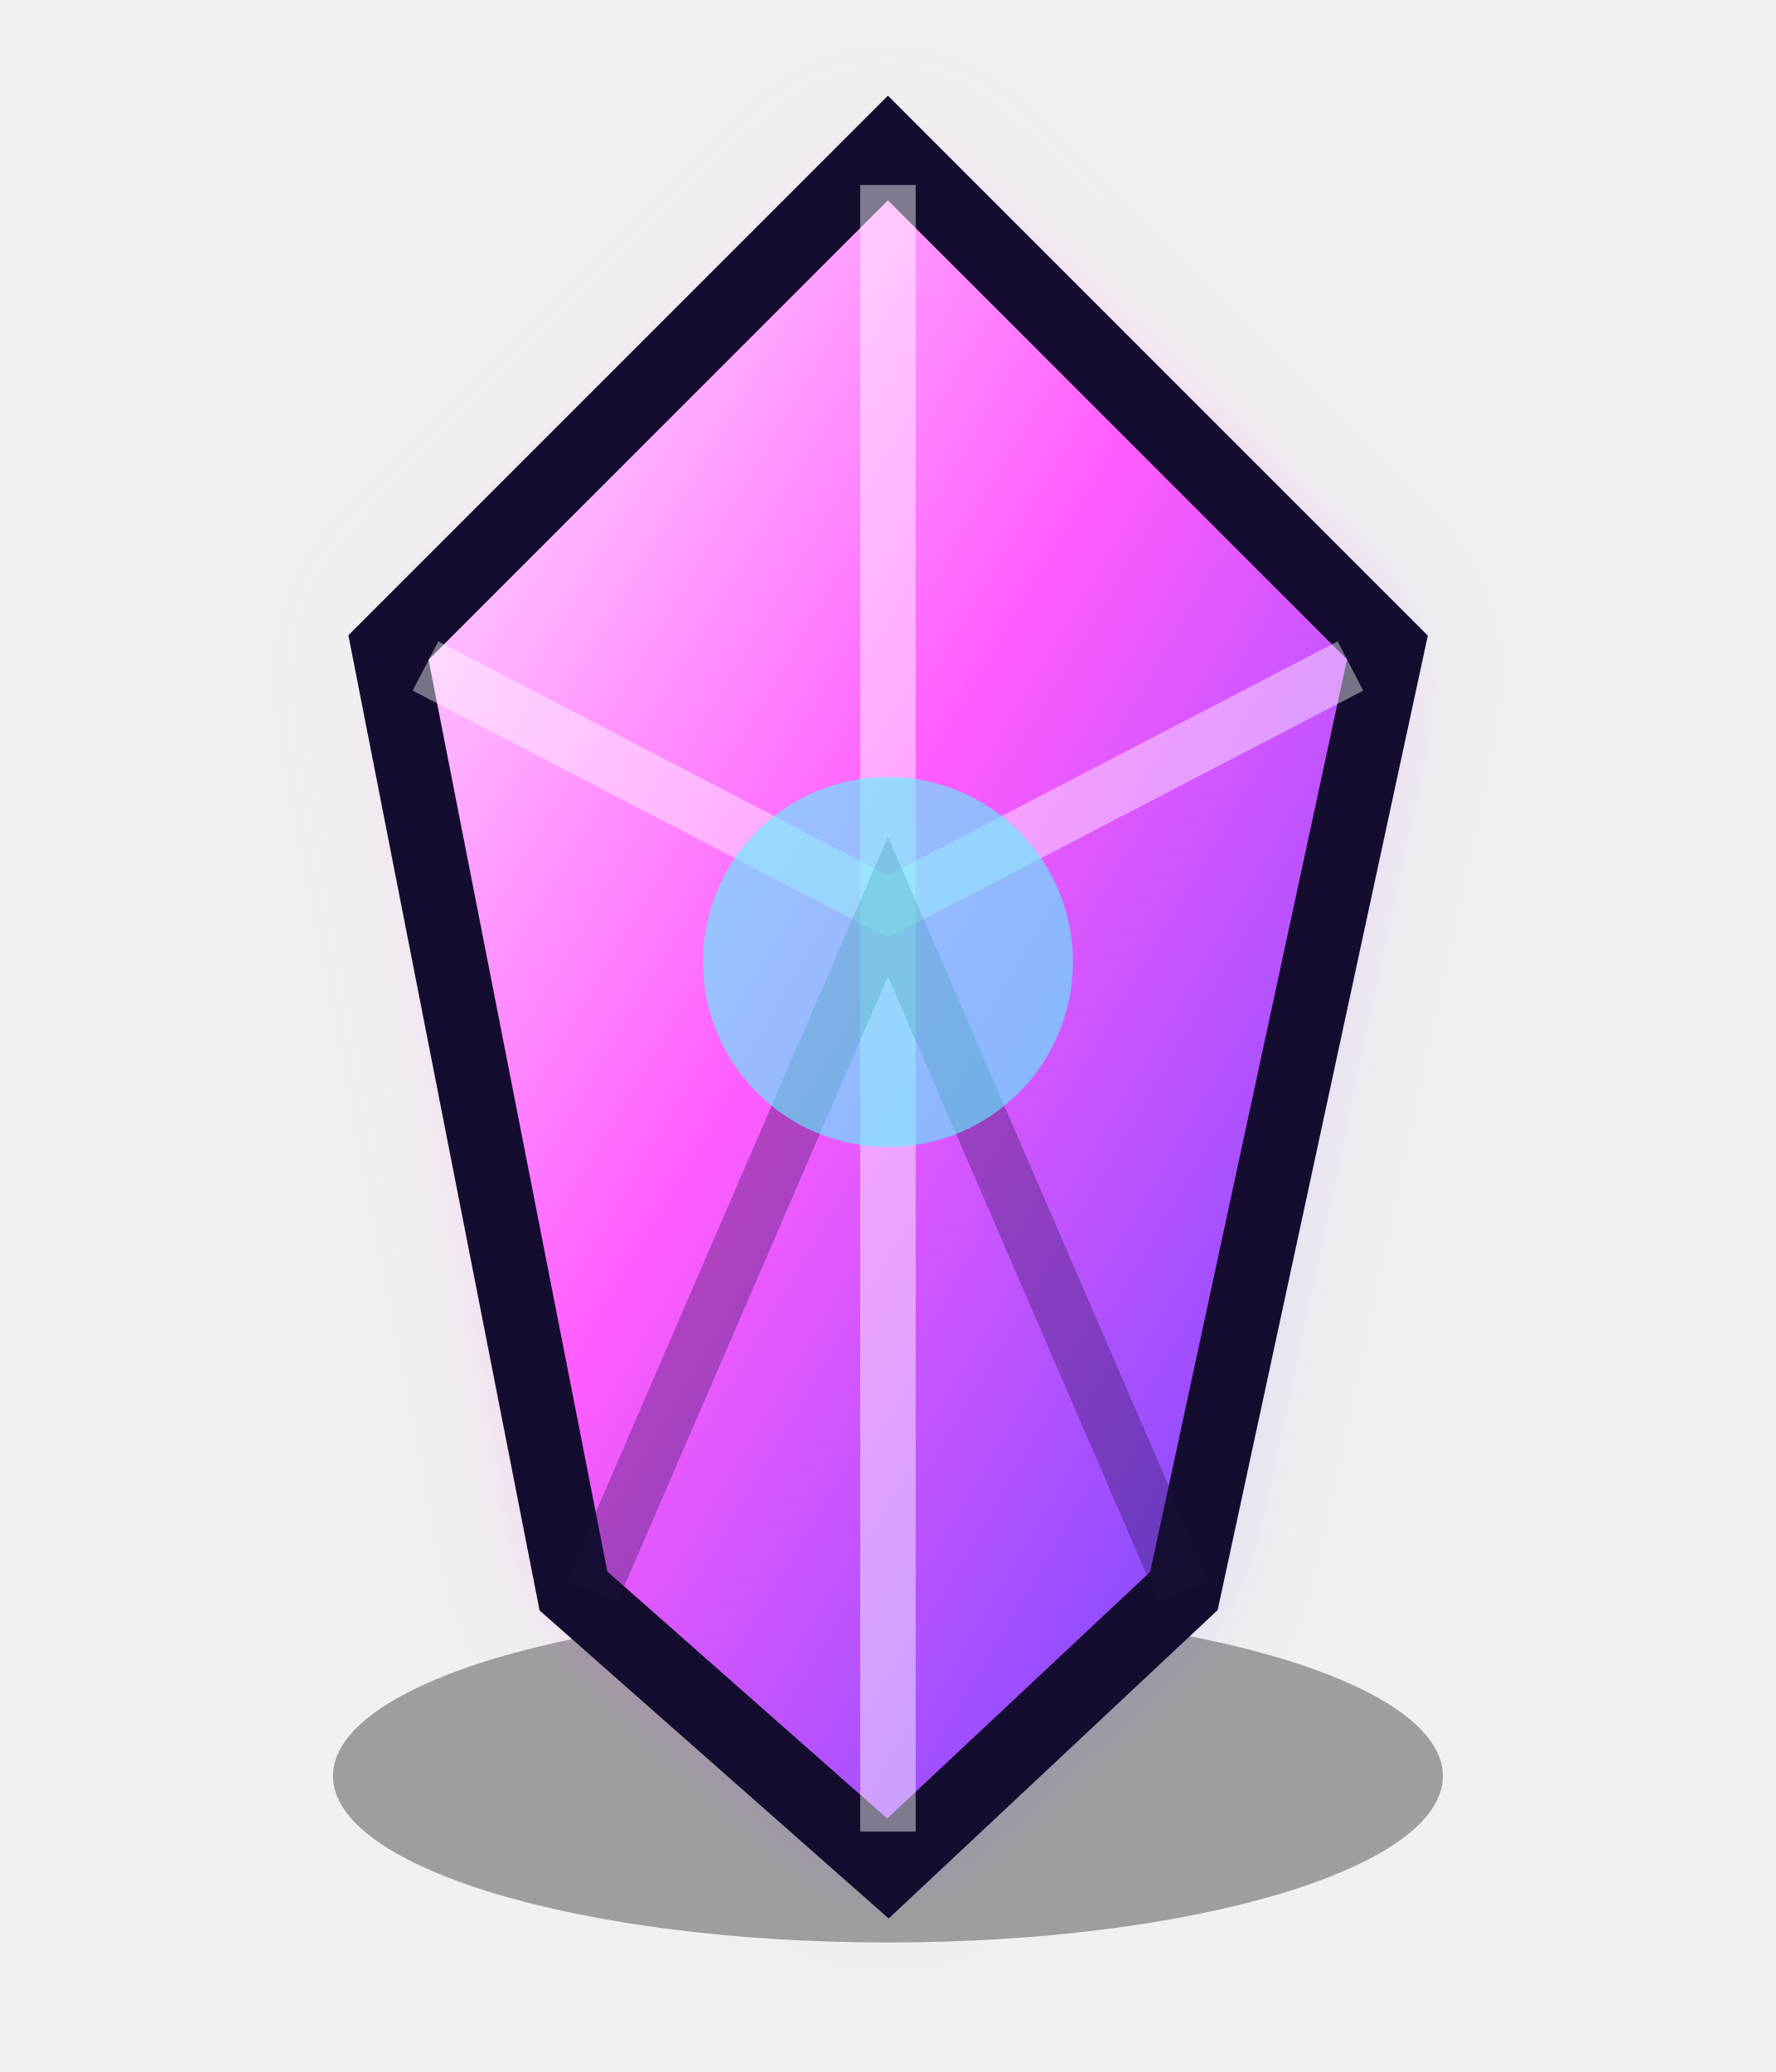
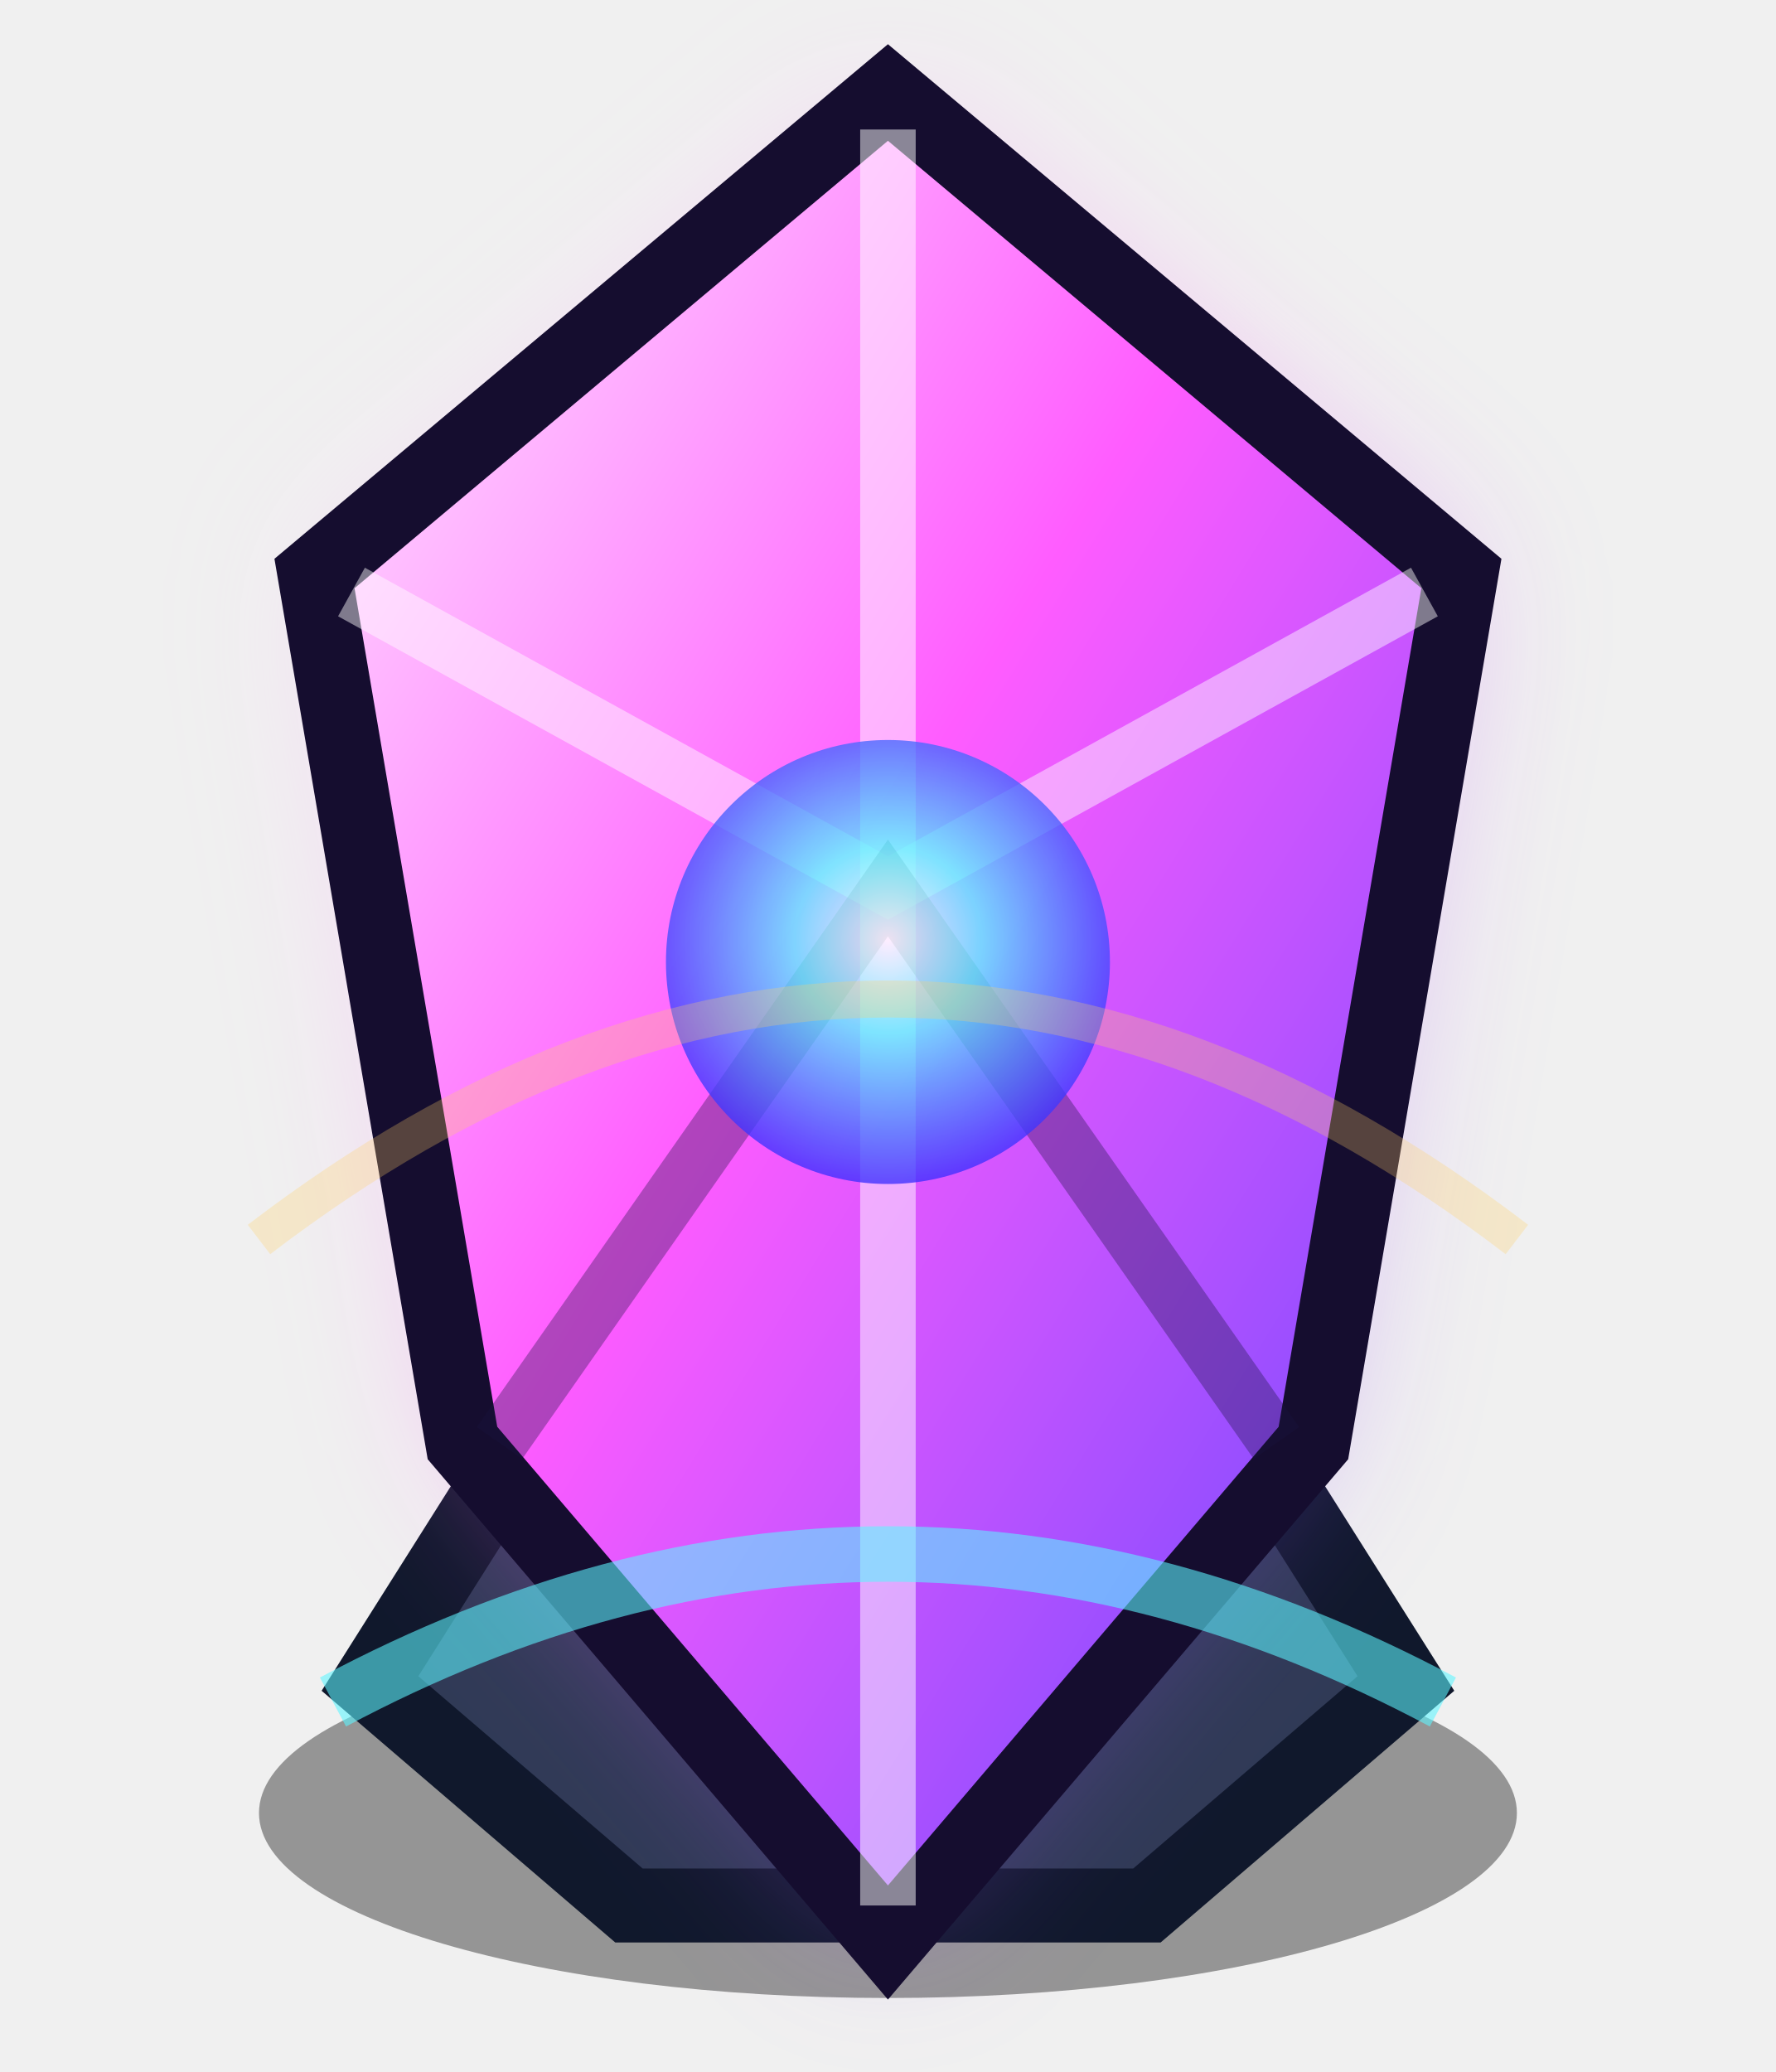
<svg xmlns="http://www.w3.org/2000/svg" width="96" height="112" viewBox="0 0 96 112">
  <defs>
    <linearGradient id="c" x1="0" y1="0" x2="1" y2="1">
      <stop offset="0" stop-color="#fff6ff" />
      <stop offset=".45" stop-color="#ff5cff" />
      <stop offset="1" stop-color="#5145ff" />
    </linearGradient>
+     <radialGradient id="core" cx=".5" cy=".45" r=".55">
+       <stop offset="0" stop-color="#ffffff" />
+       <stop offset=".38" stop-color="#5cf4ff" />
+       <stop offset="1" stop-color="#3d2dff" />
+     </radialGradient>
    <filter id="glow" x="-40%" y="-40%" width="180%" height="180%">
-       <feGaussianBlur stdDeviation="3" />
+       <feGaussianBlur stdDeviation="4" />
    </filter>
  </defs>
-   <ellipse cx="48" cy="96" rx="30" ry="9" fill="rgba(0,0,0,.34)" />
-   <path d="M48 8 L75 35 L64 86 L48 101 L31 86 L21 35 Z" fill="url(#c)" opacity=".35" filter="url(#glow)" />
-   <path d="M48 8 L75 35 L64 86 L48 101 L31 86 L21 35 Z" fill="url(#c)" stroke="#150d2f" stroke-width="4" />
-   <path d="M48 10 V99" stroke="#fff" stroke-opacity=".45" stroke-width="3" />
-   <path d="M23 36 L48 49 L73 36" stroke="#fff" stroke-opacity=".42" fill="none" stroke-width="3" />
-   <path d="M32 86 L48 49 L64 86" stroke="#1a123e" stroke-opacity=".32" fill="none" stroke-width="3" />
-   <circle cx="48" cy="52" r="10" fill="#5cf4ff" opacity=".62" />
+   <ellipse cx="48" cy="98" rx="34" ry="10" fill="rgba(0,0,0,.38)" />
+   <path d="M20 91 L32 72 H64 L76 91 L62 103 H34 Z" fill="#303a56" stroke="#10182c" stroke-width="4" />
+   <path d="M48 5 L79 31 L71 78 L48 105 L25 78 L17 31 Z" fill="url(#c)" opacity=".35" filter="url(#glow)" />
+   <path d="M48 5 L79 31 L71 78 L48 105 L25 78 L17 31 Z" fill="url(#c)" stroke="#150d2f" stroke-width="4" />
+   <path d="M48 7 V103" stroke="#fff" stroke-opacity=".5" stroke-width="3" />
+   <path d="M19 32 L48 48 L77 32" stroke="#fff" stroke-opacity=".45" fill="none" stroke-width="3" />
+   <path d="M27 78 L48 48 L69 78" stroke="#1a123e" stroke-opacity=".34" fill="none" stroke-width="3" />
+   <circle cx="48" cy="52" r="12" fill="url(#core)" opacity=".78" />
+   <path d="M18 92 Q48 76 78 92" stroke="#5cf4ff" stroke-opacity=".58" fill="none" stroke-width="3" />
+   <path d="M14 67 Q48 41 82 67" stroke="#ffd166" stroke-opacity=".28" fill="none" stroke-width="2" />
</svg>
